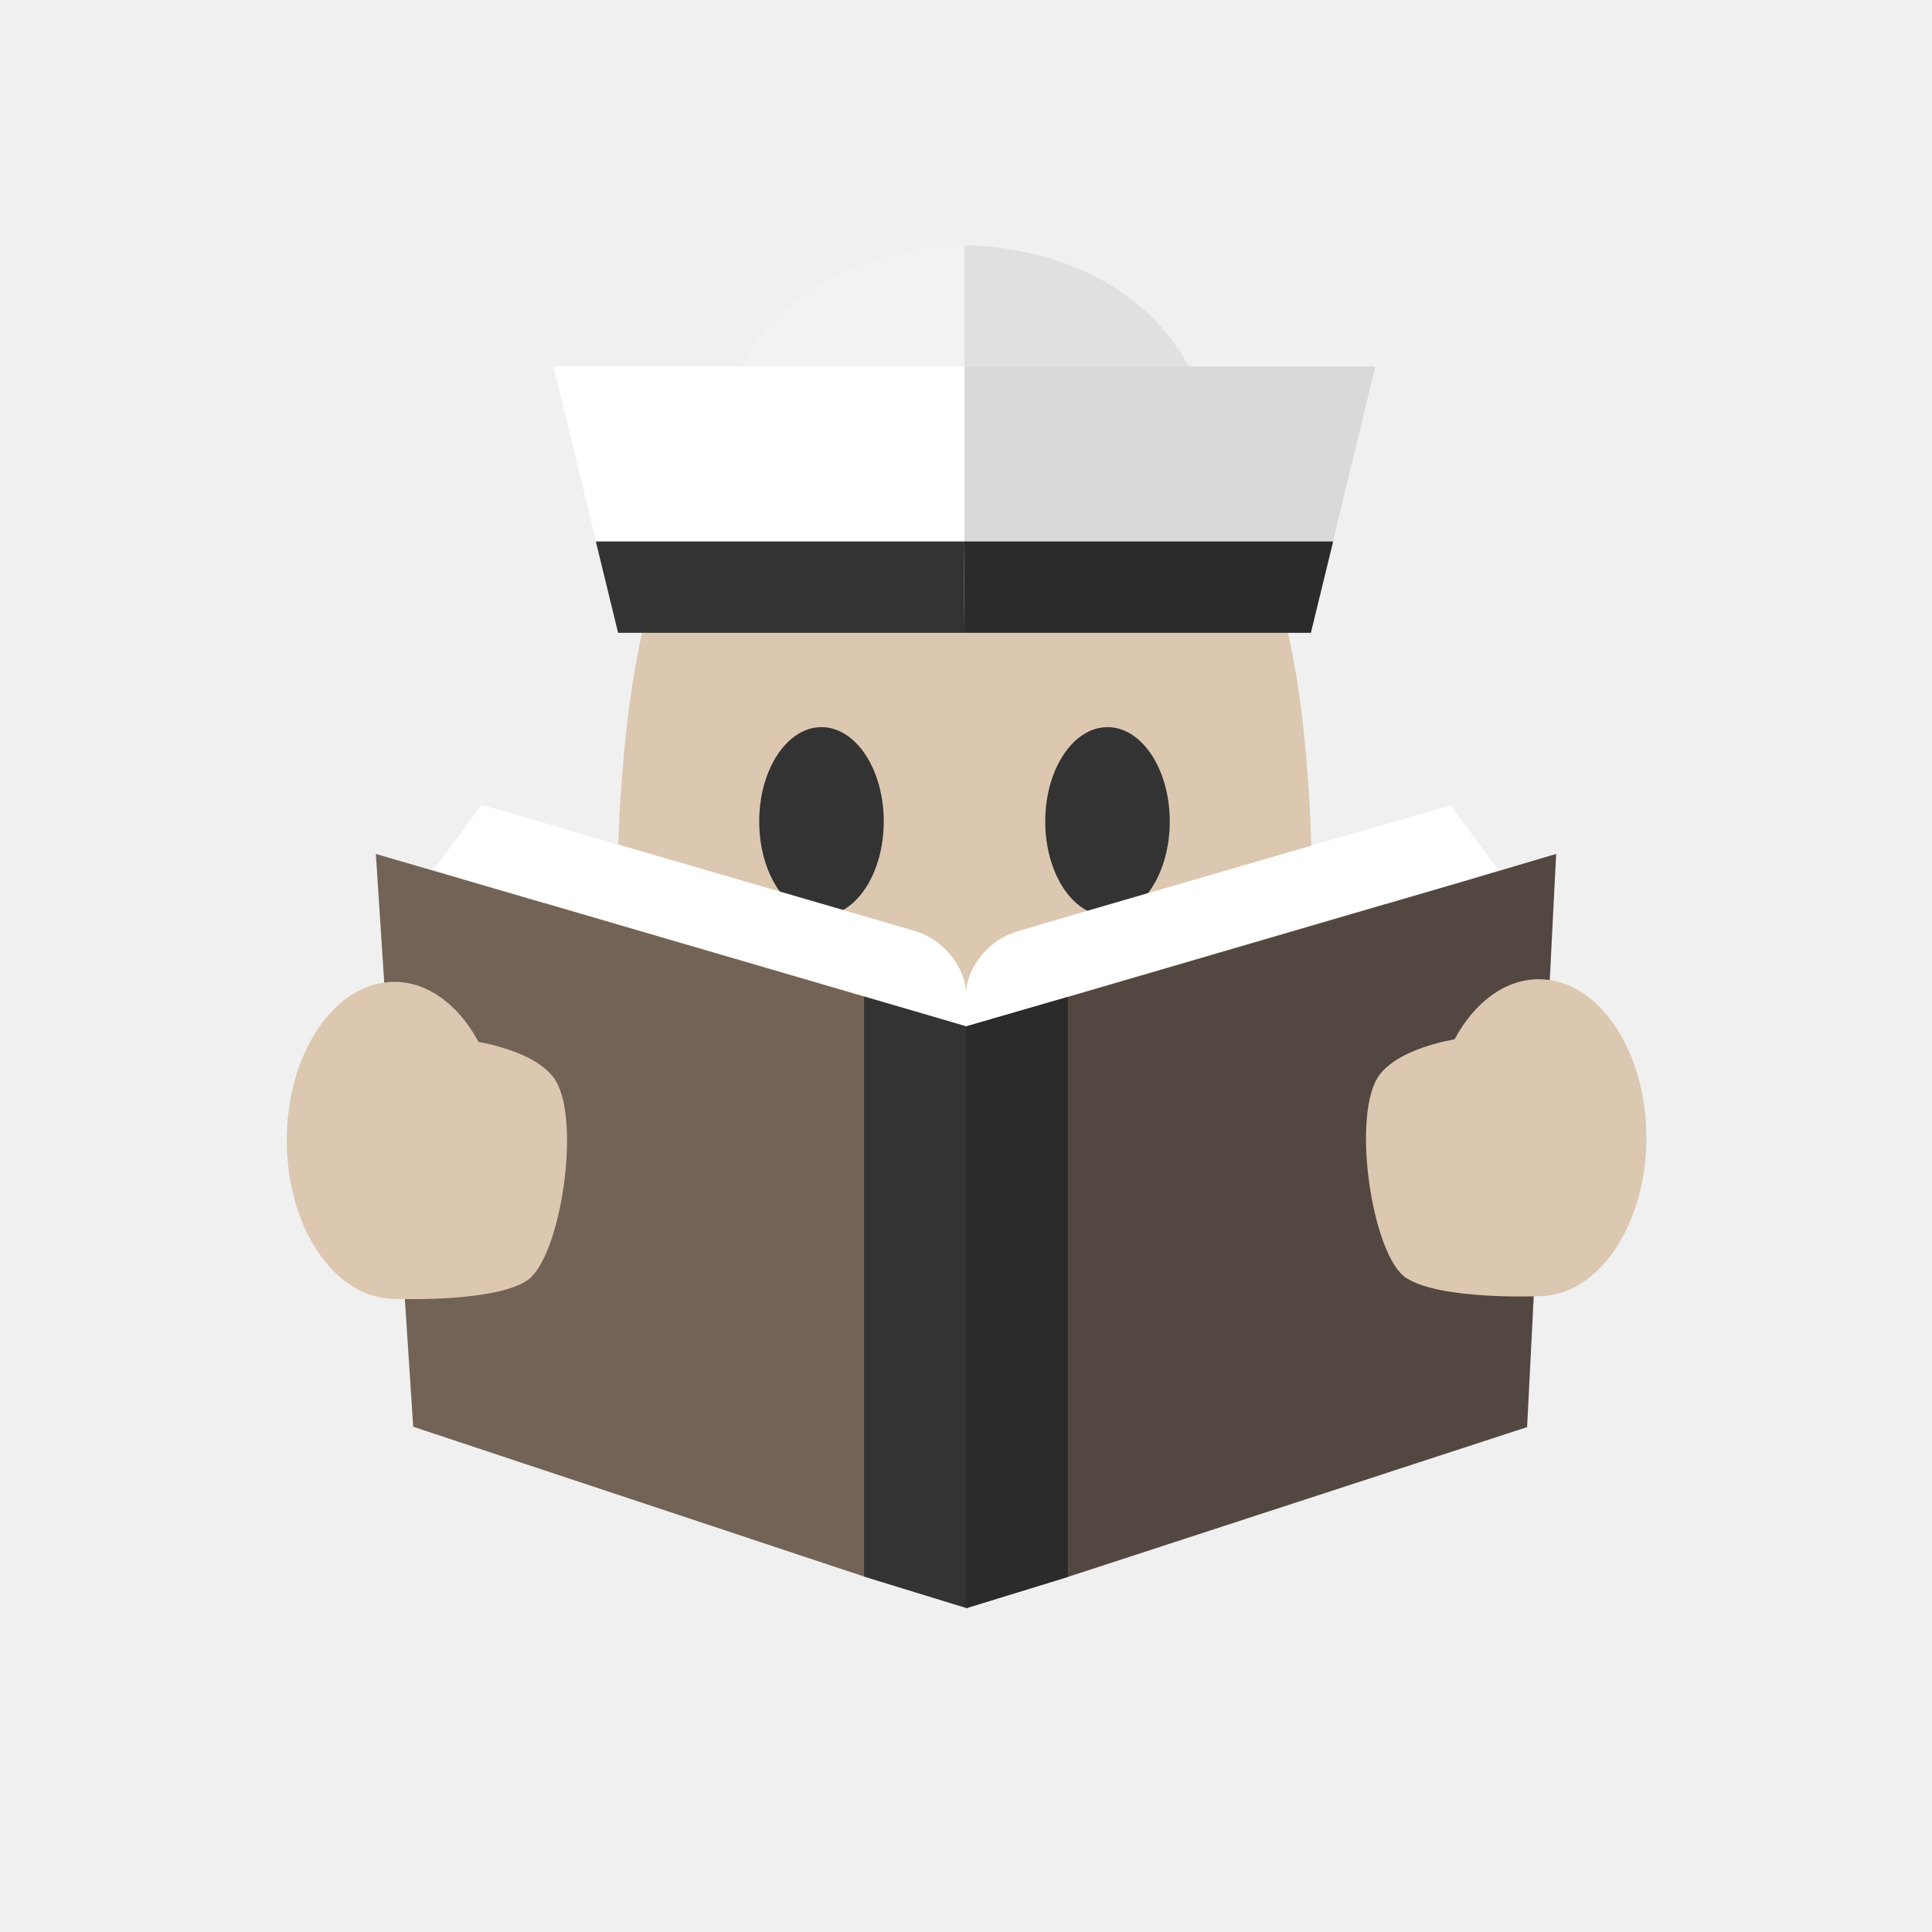
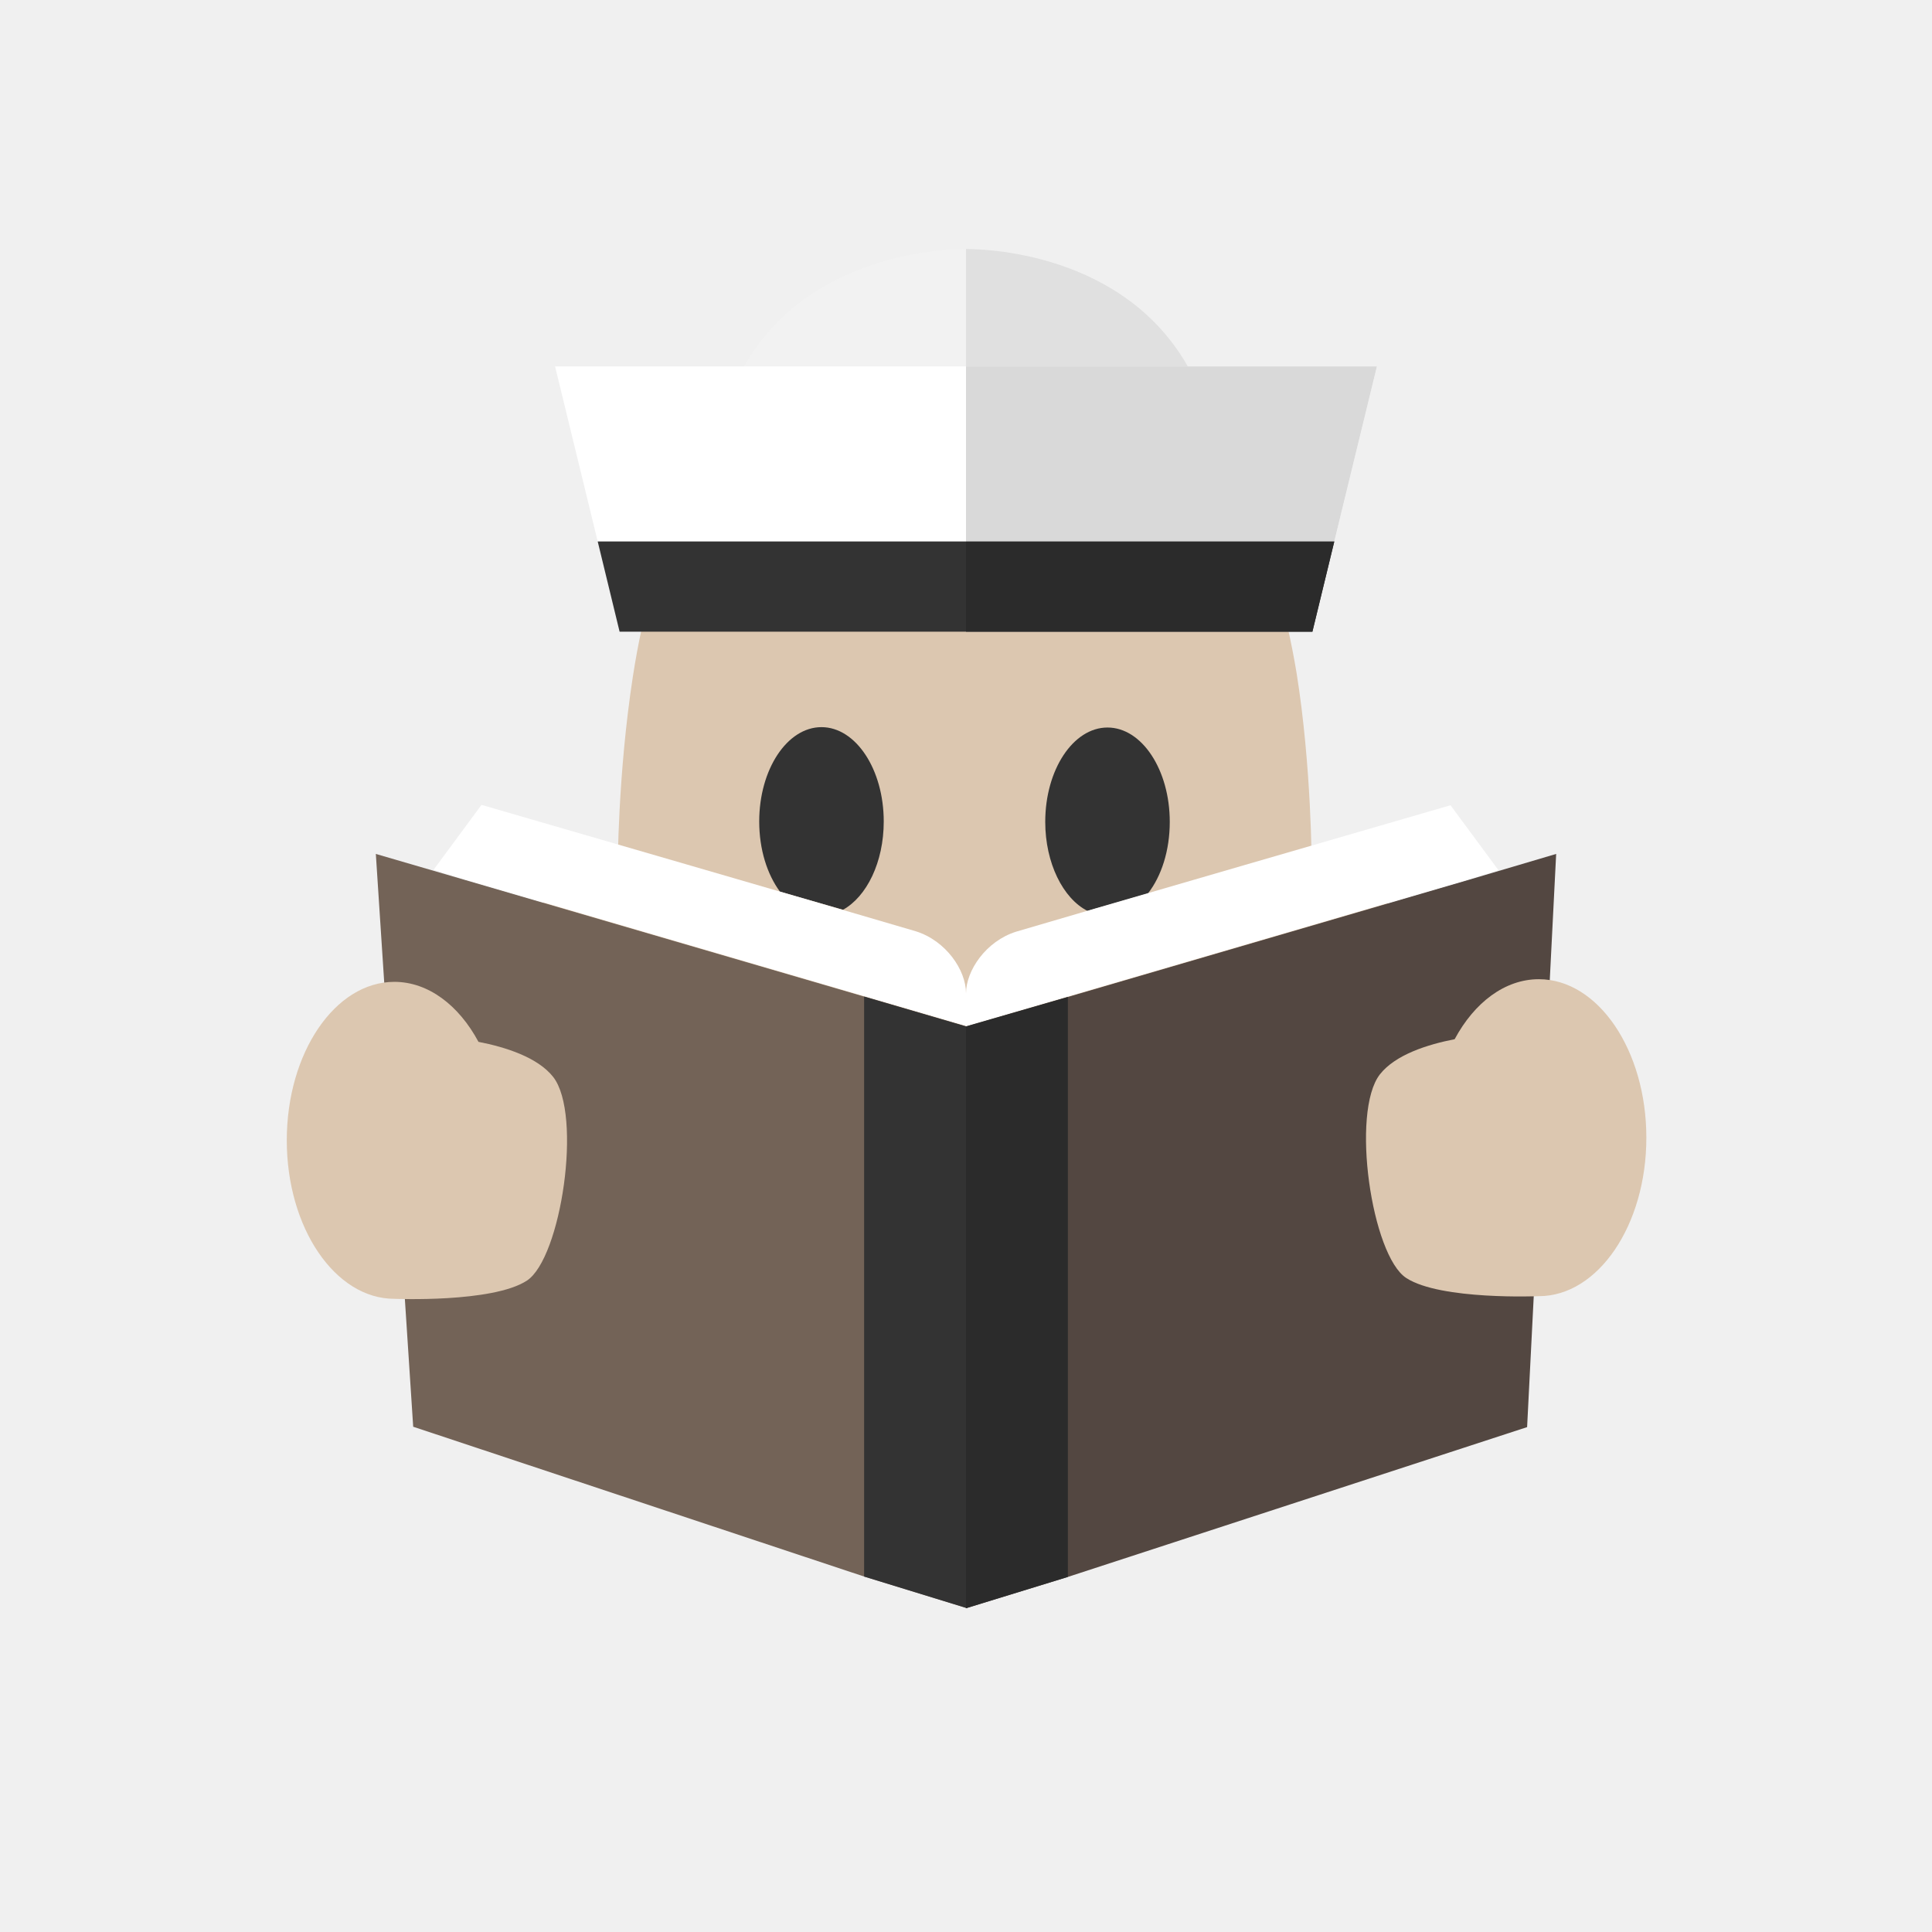
- <svg xmlns="http://www.w3.org/2000/svg" version="1.0" x="0px" y="0px" viewBox="0 0 512 512" style="enable-background:new 0 0 512 512;" xml:space="preserve">
+ <svg xmlns="http://www.w3.org/2000/svg" xmlns:xlink="http://www.w3.org/1999/xlink" version="1.0" x="0px" y="0px" viewBox="0 0 512 512" style="enable-background:new 0 0 512 512;" xml:space="preserve">
  <g id="Layer_3">
</g>
  <g id="Layer_2">
-     <path style="fill:#DCC7B0;" d="M343.6,179.5c4,24.7,4,50.6,4,50.6s21.3-3.5,21.3,17.7c0,17.7-2.7,34.1-5.3,38.9   c-2.7,4.7-6.7,8.2-13.3,8.2h-5.3c-2.7,9.4-6.7,20-10.7,27.1c-17.3,36.5-45.3,61.2-80,61.2c-32,0-62.6-23.5-80-61.2   c-4-8.2-6.7-17.7-9.3-25.9h-4c-6.7,0-10.7-3.5-13.3-8.2c-2.7-4.7-5.3-22.4-5.3-38.9c0-21.2,21.3-17.7,21.3-17.7s0-24.7,4-50.6   c2.7-16.5,6.7-33,13.3-41.2c17.3-22.4,49.3-21.2,74.6-23.5c26.7-2.4,57.3-18.8,57.3-18.8c-2.7,10.6,1.3,24.7,10.7,31.8   C331.6,134.8,339.6,154.8,343.6,179.5L343.6,179.5z" />
-     <ellipse style="fill:#333333;" cx="217.7" cy="217.7" rx="16.5" ry="25" />
-     <ellipse style="fill:#333333;" cx="293.5" cy="217.7" rx="16.5" ry="25" />
+     <rect x="255" y="272" style="fill:#2B2B2B;" width="1.9" height="153.6" />
+     <g>
+       <path style="fill:#F2F2F2;" d="M315.4,98.1H196.6C214,66,253,66,256,66C259,66,298,66,315.4,98.1z" />
+       <path style="fill:#E0E0E0;" d="M256,66c3,0,42,0,59.4,32.2H256" />
+     </g>
+     <path style="fill:#DCC7B0;" d="M341.2,166.1c0.9,3.9,1.7,8,2.4,12.2l0,0c4,24.9,4,50.9,4,50.9s21.3-3.6,21.3,17.8   c0,17.8-2.7,34.4-5.3,39.1c-2.7,4.7-6.7,8.3-13.3,8.3h-5.3c-2.7,9.5-6.7,20.1-10.7,27.2c-17.3,36.7-45.3,61.6-80,61.6   c-32,0-62.6-23.7-80-61.6c-4-8.3-6.7-17.8-9.3-26.1h-4c-6.7,0-10.7-3.6-13.3-8.3c-2.7-4.7-5.3-22.5-5.3-39.1   c0-21.3,21.3-17.8,21.3-17.8s0-24.9,4-50.9c0.7-4.5,1.5-9,2.5-13.4" />
+     <path style="fill:#333333;" d="M206.7,236.3c-3.4-4.6-5.5-11.2-5.5-18.6c0-13.8,7.4-25,16.5-25c9.1,0,16.5,11.2,16.5,25   c0,10.8-4.5,19.9-10.8,23.4" />
+     <path style="fill:#333333;" d="M288.2,241.4c-6.5-3.3-11.2-12.7-11.2-23.6c0-13.8,7.4-25,16.5-25s16.5,11.2,16.5,25   c0,7.6-2.2,14.4-5.8,19" />
    <path style="display:none;fill:#C7B299;" d="M198.7,135.6c-2.7,9-8.7,25.8-10.7,47.3l73.7,29.7v-77H198.7z" />
    <polygon style="fill:#736357;" points="256,272 256,426.1 229,417.8 109.5,378.1 99.6,226.3 122.9,233.1 229,264.1  " />
    <polygon style="fill:#534741;" points="256,272 256,426.2 283,417.9 404.7,378.2 412.4,226.3 389.1,233.2 283,264.2  " />
    <path style="fill:#FFFFFF;" d="M256,263.3v8.7l133.1-38.9l8-2.5l-12.7-17.2c0,0-107.2,31.1-115.1,33.5   C261.3,249.4,256,257.2,256,263.3z" />
    <path style="fill:#FFFFFF;" d="M256,263.2v8.7l-133.1-38.9l-8-2.5l12.7-17.2c0,0,107.2,31.1,115.1,33.5   C250.7,249.3,256,257.1,256,263.2z" />
    <path style="fill:#DCC7B0;" d="M139.6,339.4c-9.1,5.9-35.1,4.8-35.1,4.8v0c-15.7,0-28.5-18.8-28.5-42c0-23.2,12.8-42,28.5-42   c9,0,17.1,6.2,22.3,15.9c7.2,1.4,15.7,4.1,19.8,9.3C154.4,295.4,148.7,333.5,139.6,339.4z" />
    <path style="display:none;fill:#C7B299;" d="M324.7,135c2.7,9,8.7,25.8,10.7,47.3L261.7,212v-77H324.7z" />
-     <g>
-       <polygon style="fill:#FFFFFF;" points="255.6,97.1 255.6,167.4 163.8,167.4 157.9,143.2 146.7,97.1   " />
-       <polygon style="fill:#D9D9D9;" points="364.5,97.1 353.3,143.2 347.4,167.4 255.6,167.4 255.6,97.1   " />
-     </g>
-     <g>
-       <path style="fill:#E0E0E0;" d="M255.6,65c3,0,42,0,59.4,32.1h-59.4" />
-       <path style="fill:#F2F2F2;" d="M255.6,65c-3,0-42,0-59.4,32.1h59.4" />
-     </g>
+     <polygon style="fill:#FFFFFF;" points="364.9,97.1 353.6,143.5 158.4,143.5 147.1,97.1  " />
    <path style="fill:#DCC7B0;" d="M372.7,338.7c9.1,5.9,35.1,4.8,35.1,4.8v0c15.7,0,28.5-18.8,28.5-42c0-23.2-12.8-42-28.5-42   c-9,0-17.1,6.2-22.3,15.9c-7.2,1.4-15.7,4.1-19.8,9.3C357.9,294.7,363.5,332.8,372.7,338.7z" />
    <polygon style="fill:#333333;" points="256,272 256,426.1 229,417.8 229,264.1  " />
-     <polyline style="fill:#333333;" points="255.6,167.7 163.8,167.7 157.9,143.5 255.4,143.5  " />
-     <polyline style="fill:#2B2B2B;" points="255.4,143.5 353.3,143.5 347.4,167.7 255.6,167.7  " />
    <polygon style="fill:#2B2B2B;" points="256,272 256,426.2 283,417.9 283,264.2  " />
+     <polygon style="fill:#333333;" points="353.6,143.5 347.8,167.4 164.2,167.4 158.4,143.5  " />
+     <polygon style="fill:#D9D9D9;" points="364.9,97.1 353.6,143.5 256,143.5 256,97.1  " />
+     <g>
+       <defs>
+         <polygon id="SVGID_1_" points="353.6,143.5 347.8,167.4 164.2,167.4 158.4,143.5    " />
+       </defs>
+       <clipPath id="SVGID_2_">
+         <use xlink:href="#SVGID_1_" style="overflow:visible;" />
+       </clipPath>
+       <polygon style="clip-path:url(#SVGID_2_);fill:#2B2B2B;" points="256,143.5 256,167.4 347.8,167.4 353.6,143.5   " />
+     </g>
  </g>
</svg>
